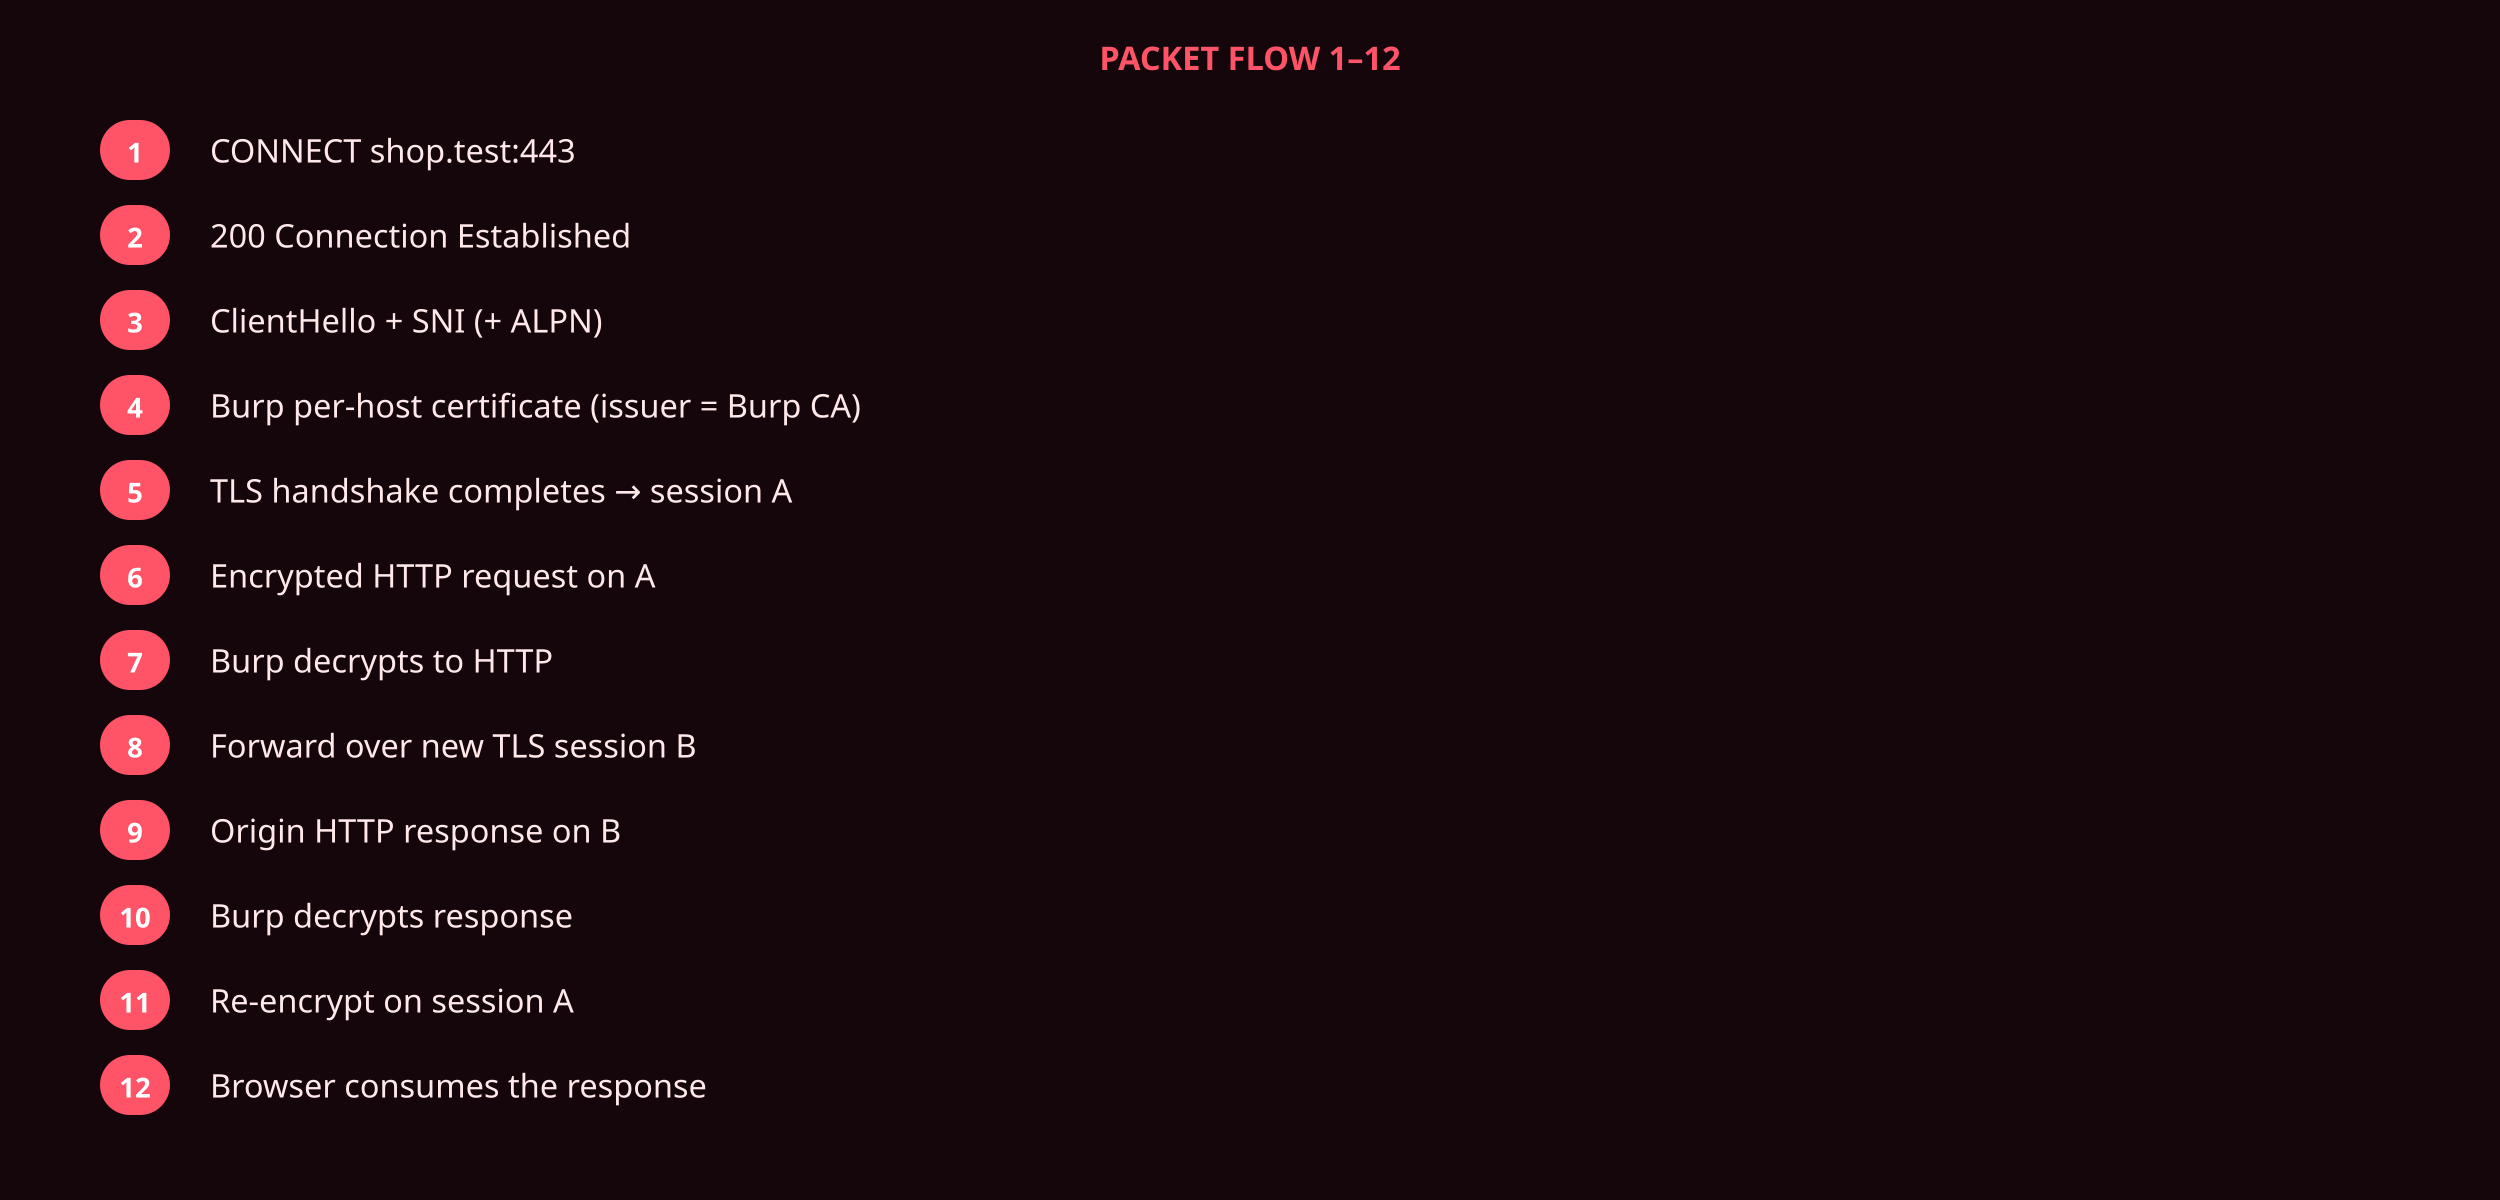
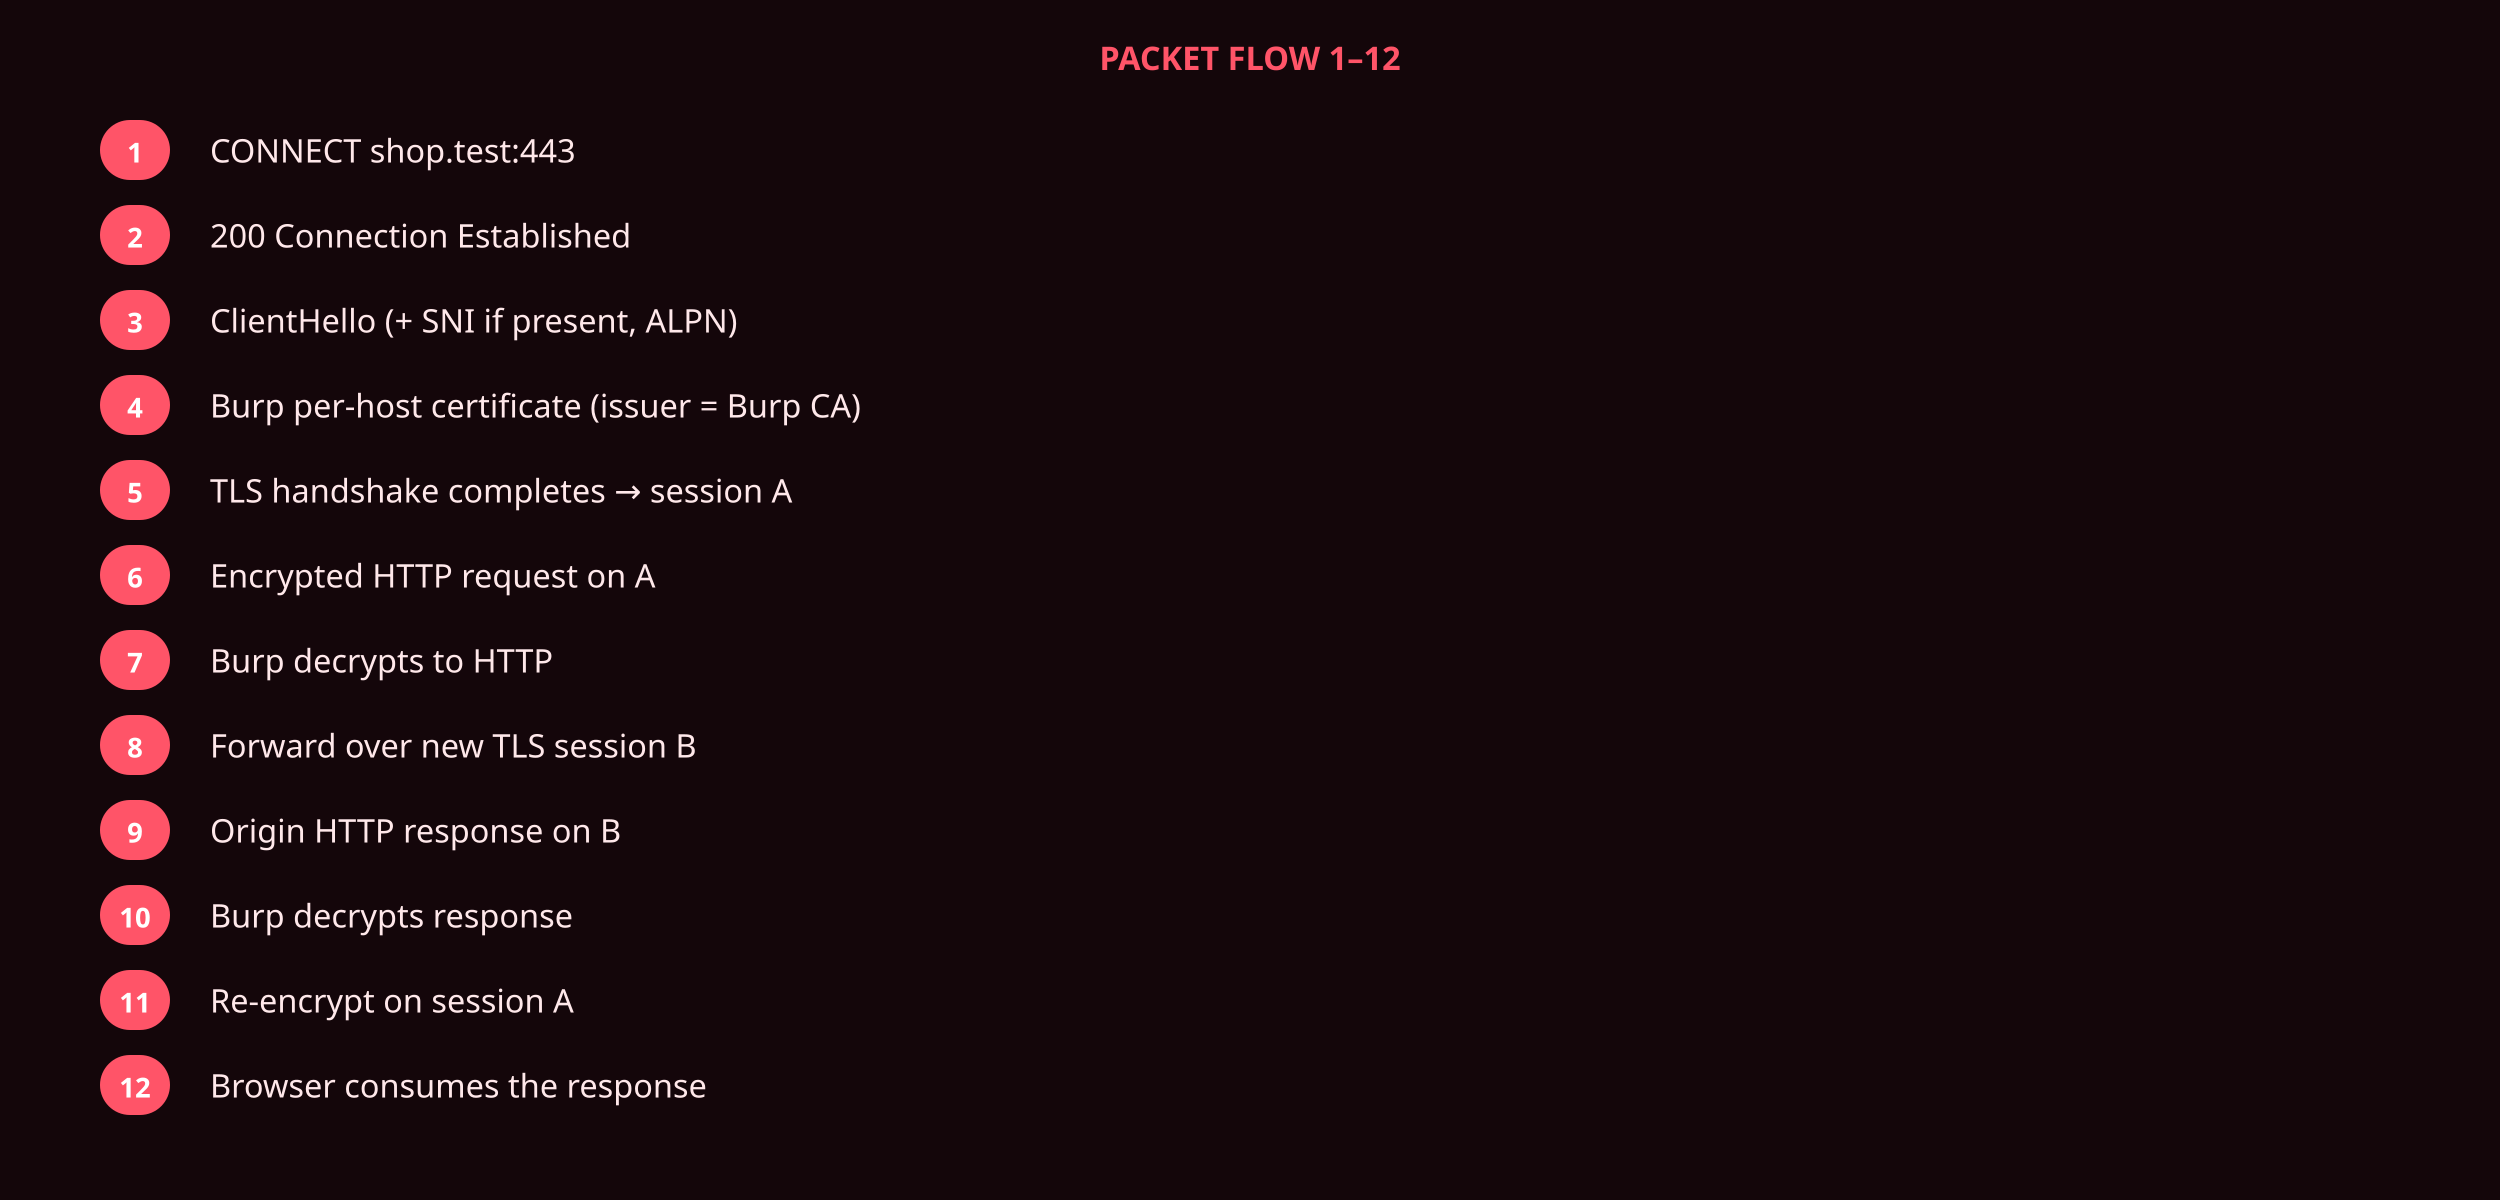
<svg xmlns="http://www.w3.org/2000/svg" viewBox="0 0 1000 480" role="img" aria-label="Twelve-step packet flow of HTTPS through Burp">
  <rect width="1000" height="480" fill="#14060a" />
  <defs>
    <marker id="ah" markerWidth="8" markerHeight="8" refX="7" refY="4" orient="auto">
      <path d="M0,0 L8,4 L0,8 z" fill="#ff5468" />
    </marker>
  </defs>
  <text x="500" y="28" text-anchor="middle" fill="#ff5468" font-family="ui-sans-serif,system-ui,sans-serif" font-size="13" font-weight="700">PACKET FLOW 1–12</text>
  <rect x="40" y="48" width="28" height="24" rx="12" fill="#ff5468" />
  <text x="54" y="65" text-anchor="middle" fill="#fff" font-size="11" font-family="ui-sans-serif,system-ui,sans-serif" font-weight="700">1</text>
  <text x="84" y="65" fill="#ffe8ea" font-size="13" font-family="ui-sans-serif,system-ui,sans-serif">CONNECT shop.test:443</text>
  <rect x="40" y="82" width="28" height="24" rx="12" fill="#ff5468" />
  <text x="54" y="99" text-anchor="middle" fill="#fff" font-size="11" font-family="ui-sans-serif,system-ui,sans-serif" font-weight="700">2</text>
  <text x="84" y="99" fill="#ffe8ea" font-size="13" font-family="ui-sans-serif,system-ui,sans-serif">200 Connection Established</text>
  <rect x="40" y="116" width="28" height="24" rx="12" fill="#ff5468" />
  <text x="54" y="133" text-anchor="middle" fill="#fff" font-size="11" font-family="ui-sans-serif,system-ui,sans-serif" font-weight="700">3</text>
-   <text x="84" y="133" fill="#ffe8ea" font-size="13" font-family="ui-sans-serif,system-ui,sans-serif">ClientHello + SNI (+ ALPN)</text>
+   <text x="84" y="133" fill="#ffe8ea" font-size="13" font-family="ui-sans-serif,system-ui,sans-serif">ClientHello (+ SNI if present, ALPN)</text>
  <rect x="40" y="150" width="28" height="24" rx="12" fill="#ff5468" />
  <text x="54" y="167" text-anchor="middle" fill="#fff" font-size="11" font-family="ui-sans-serif,system-ui,sans-serif" font-weight="700">4</text>
  <text x="84" y="167" fill="#ffe8ea" font-size="13" font-family="ui-sans-serif,system-ui,sans-serif">Burp per-host certificate (issuer = Burp CA)</text>
  <rect x="40" y="184" width="28" height="24" rx="12" fill="#ff5468" />
  <text x="54" y="201" text-anchor="middle" fill="#fff" font-size="11" font-family="ui-sans-serif,system-ui,sans-serif" font-weight="700">5</text>
  <text x="84" y="201" fill="#ffe8ea" font-size="13" font-family="ui-sans-serif,system-ui,sans-serif">TLS handshake completes → session A</text>
  <rect x="40" y="218" width="28" height="24" rx="12" fill="#ff5468" />
  <text x="54" y="235" text-anchor="middle" fill="#fff" font-size="11" font-family="ui-sans-serif,system-ui,sans-serif" font-weight="700">6</text>
  <text x="84" y="235" fill="#ffe8ea" font-size="13" font-family="ui-sans-serif,system-ui,sans-serif">Encrypted HTTP request on A</text>
  <rect x="40" y="252" width="28" height="24" rx="12" fill="#ff5468" />
  <text x="54" y="269" text-anchor="middle" fill="#fff" font-size="11" font-family="ui-sans-serif,system-ui,sans-serif" font-weight="700">7</text>
  <text x="84" y="269" fill="#ffe8ea" font-size="13" font-family="ui-sans-serif,system-ui,sans-serif">Burp decrypts to HTTP</text>
  <rect x="40" y="286" width="28" height="24" rx="12" fill="#ff5468" />
  <text x="54" y="303" text-anchor="middle" fill="#fff" font-size="11" font-family="ui-sans-serif,system-ui,sans-serif" font-weight="700">8</text>
  <text x="84" y="303" fill="#ffe8ea" font-size="13" font-family="ui-sans-serif,system-ui,sans-serif">Forward over new TLS session B</text>
  <rect x="40" y="320" width="28" height="24" rx="12" fill="#ff5468" />
  <text x="54" y="337" text-anchor="middle" fill="#fff" font-size="11" font-family="ui-sans-serif,system-ui,sans-serif" font-weight="700">9</text>
  <text x="84" y="337" fill="#ffe8ea" font-size="13" font-family="ui-sans-serif,system-ui,sans-serif">Origin HTTP response on B</text>
  <rect x="40" y="354" width="28" height="24" rx="12" fill="#ff5468" />
  <text x="54" y="371" text-anchor="middle" fill="#fff" font-size="11" font-family="ui-sans-serif,system-ui,sans-serif" font-weight="700">10</text>
  <text x="84" y="371" fill="#ffe8ea" font-size="13" font-family="ui-sans-serif,system-ui,sans-serif">Burp decrypts response</text>
  <rect x="40" y="388" width="28" height="24" rx="12" fill="#ff5468" />
  <text x="54" y="405" text-anchor="middle" fill="#fff" font-size="11" font-family="ui-sans-serif,system-ui,sans-serif" font-weight="700">11</text>
  <text x="84" y="405" fill="#ffe8ea" font-size="13" font-family="ui-sans-serif,system-ui,sans-serif">Re-encrypt on session A</text>
  <rect x="40" y="422" width="28" height="24" rx="12" fill="#ff5468" />
  <text x="54" y="439" text-anchor="middle" fill="#fff" font-size="11" font-family="ui-sans-serif,system-ui,sans-serif" font-weight="700">12</text>
  <text x="84" y="439" fill="#ffe8ea" font-size="13" font-family="ui-sans-serif,system-ui,sans-serif">Browser consumes the response</text>
</svg>
